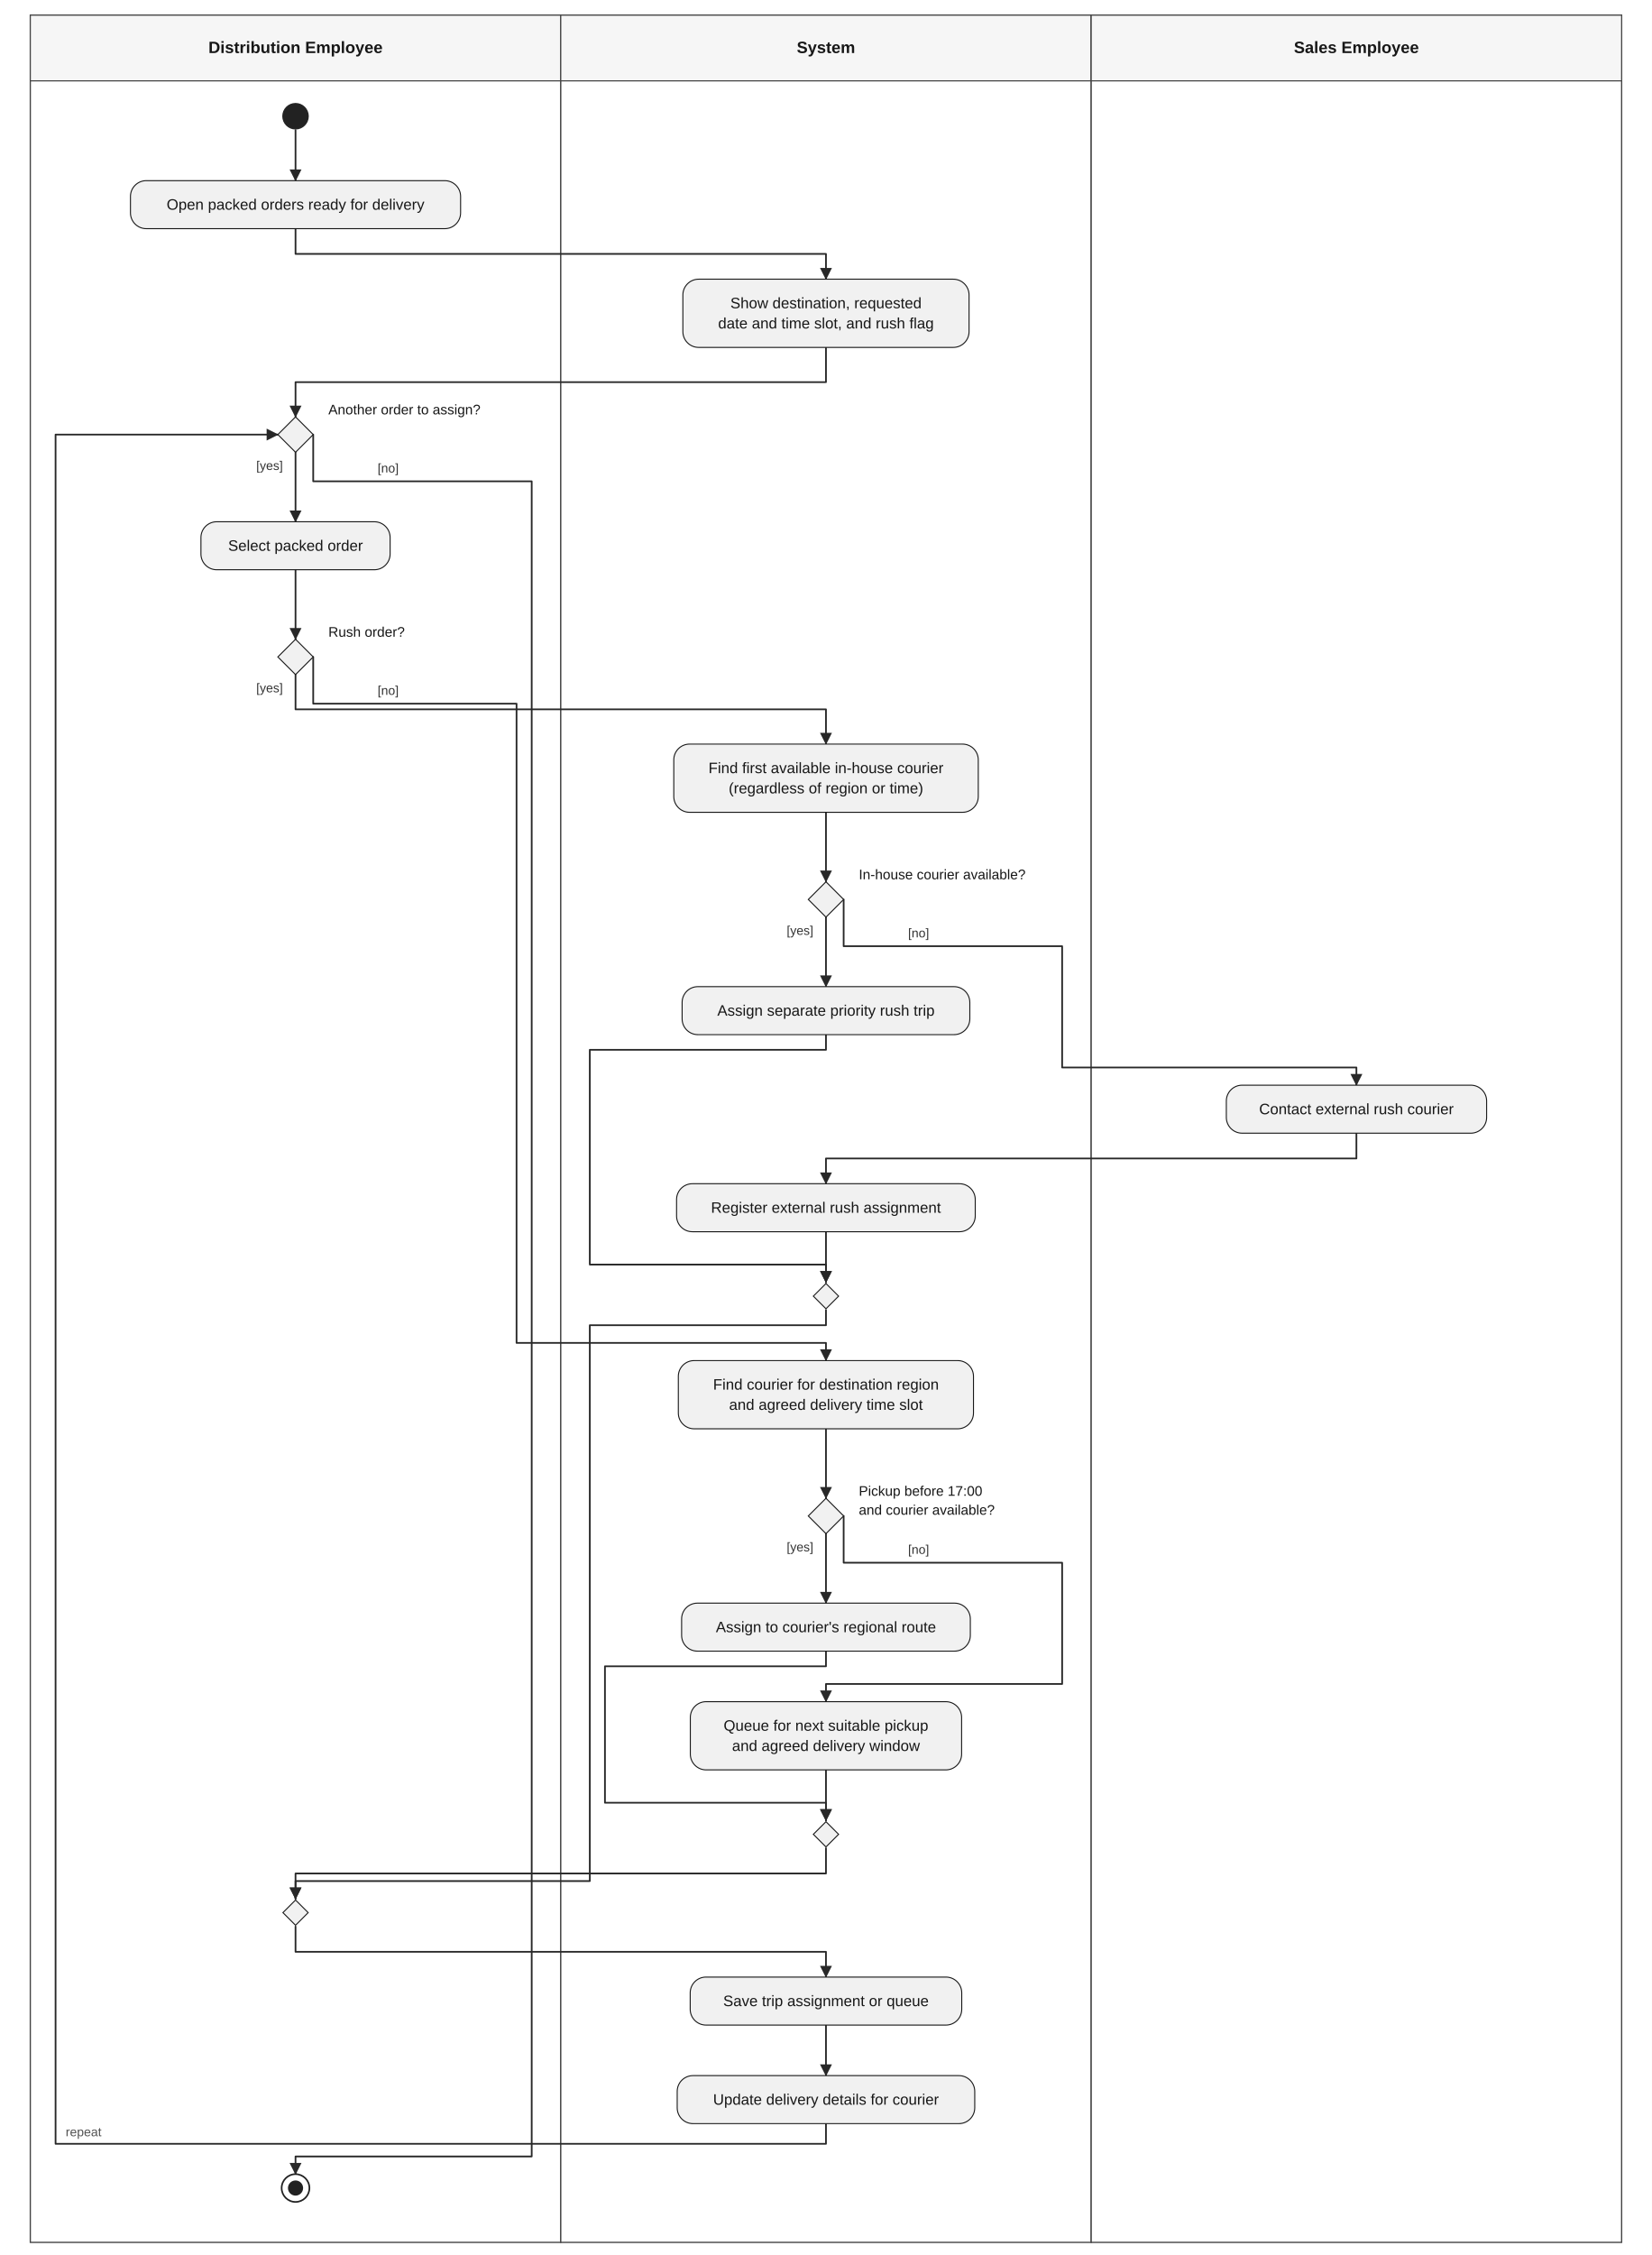
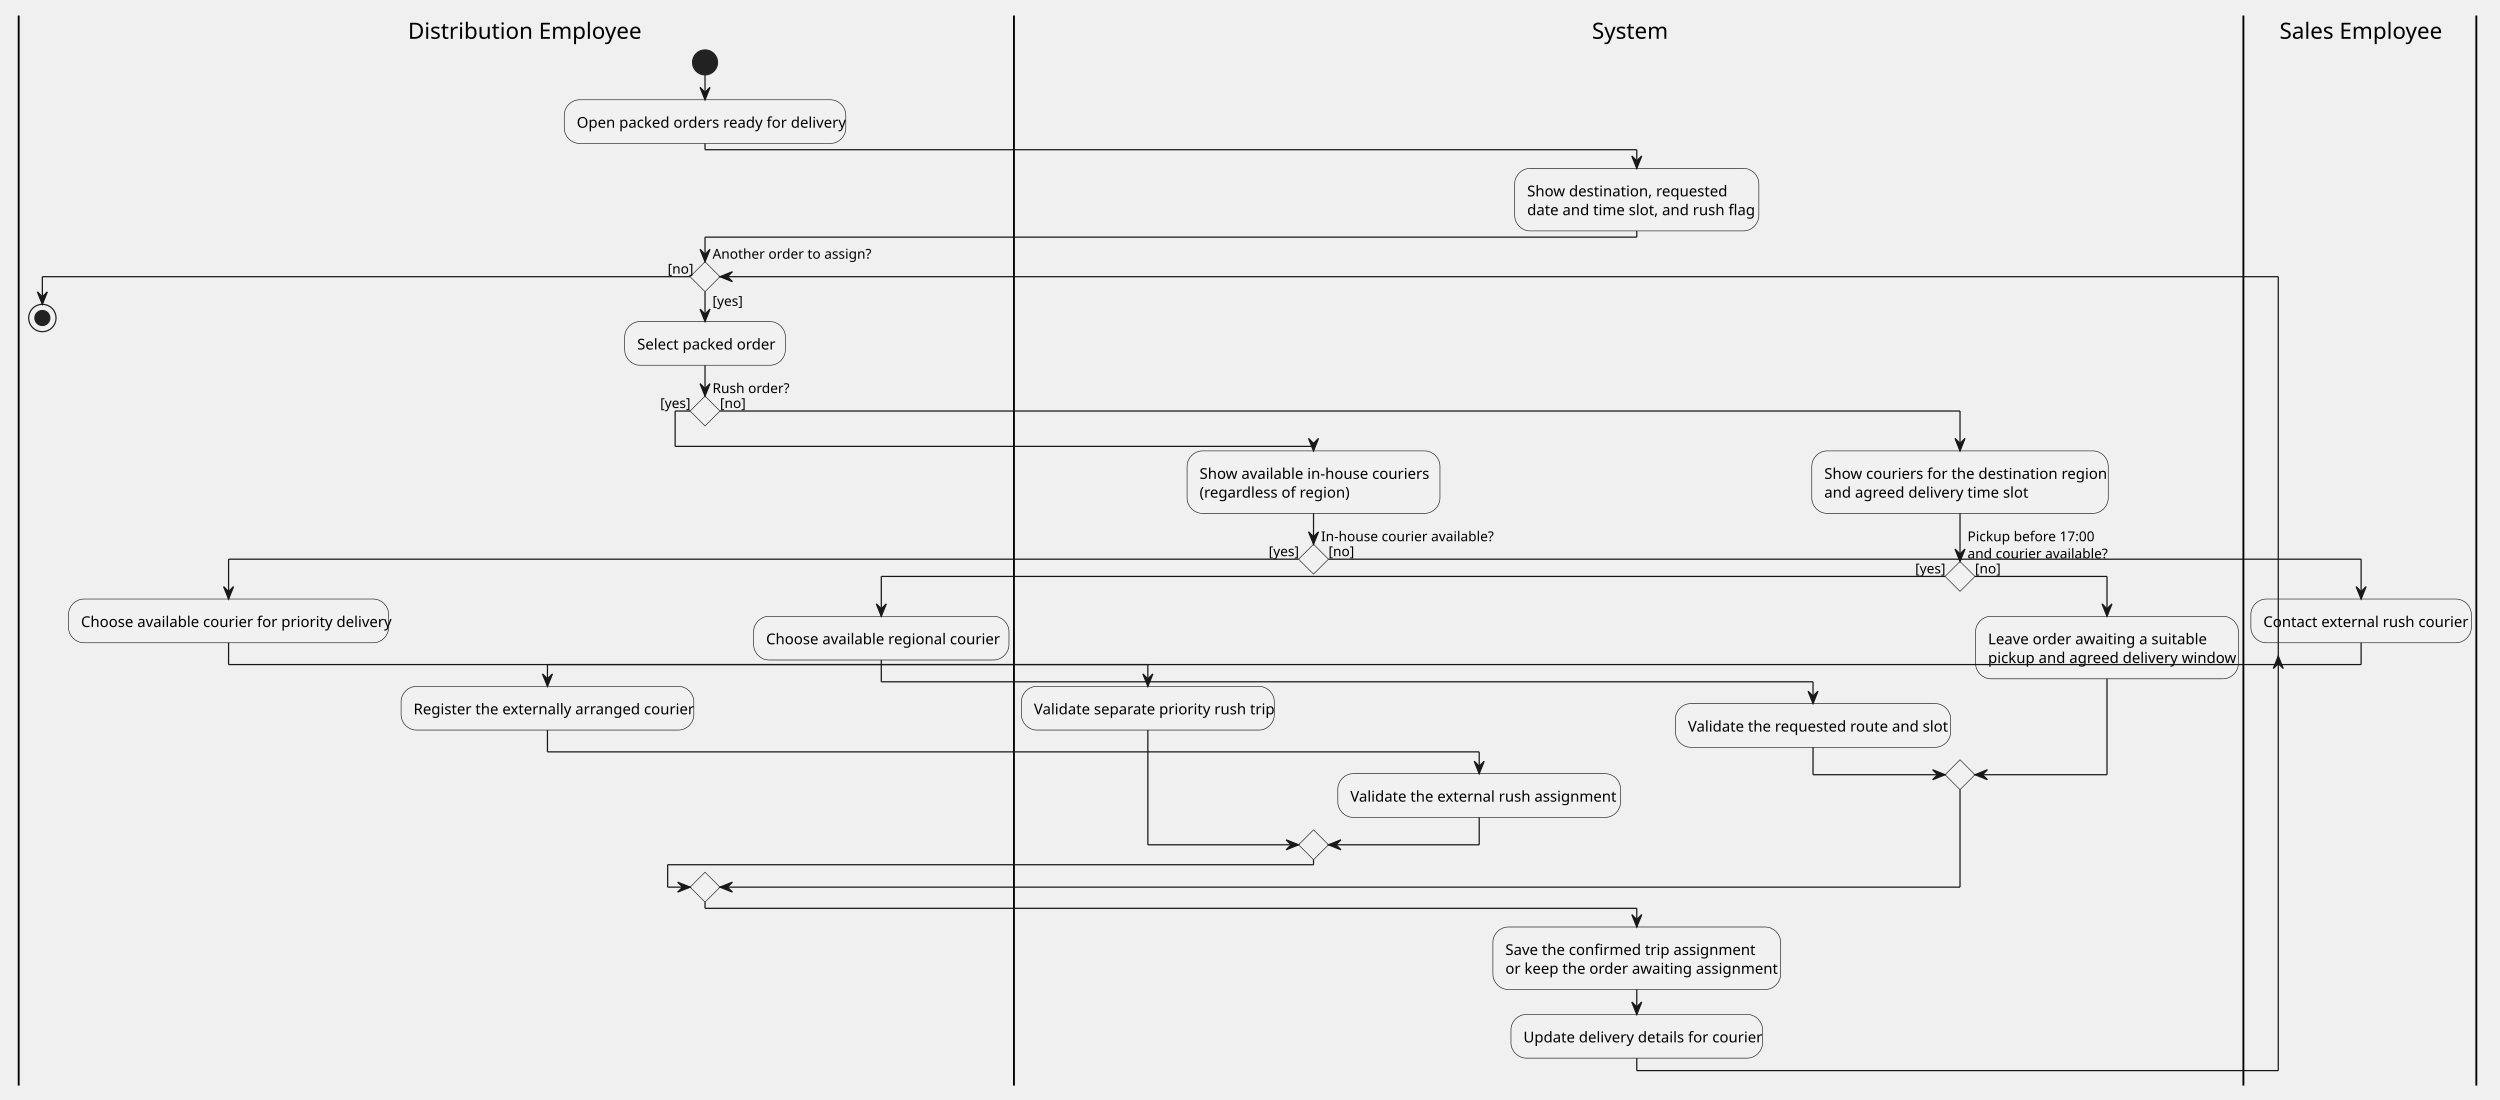
- <svg xmlns="http://www.w3.org/2000/svg" viewBox="0 0 1308.0 1785.0" width="1308.0px" height="1785.0px" role="img" aria-label="AD26 Assign delivery trips">
-   <defs>
-     <marker id="arrow" viewBox="0 0 10 10" refX="9.4" refY="5" markerWidth="7" markerHeight="7" orient="auto-start-reverse">
-       <path d="M 0 0 L 10 5 L 0 10 z" fill="#282828" />
-     </marker>
-   </defs>
-   <rect x="0" y="0" width="1308.0" height="1785.0" fill="#fff" />
-   <g id="swimlanes">
-     <rect x="24.0" y="12.0" width="420.0" height="1763.0" rx="0" fill="#fff" stroke="#444" stroke-width="1" />
-     <rect x="24.0" y="12.0" width="420.0" height="52.0" rx="0" fill="#F6F6F6" stroke="#444" stroke-width="0.9" />
-     <text x="234.0" y="42.0" fill="#171717" font-size="13" font-family="Arial, Liberation Sans, sans-serif" font-weight="bold" text-anchor="middle">Distribution Employee</text>
-     <rect x="444.0" y="12.0" width="420.0" height="1763.0" rx="0" fill="#fff" stroke="#444" stroke-width="1" />
-     <rect x="444.0" y="12.0" width="420.0" height="52.0" rx="0" fill="#F6F6F6" stroke="#444" stroke-width="0.9" />
-     <text x="654.0" y="42.0" fill="#171717" font-size="13" font-family="Arial, Liberation Sans, sans-serif" font-weight="bold" text-anchor="middle">System</text>
-     <rect x="864.0" y="12.0" width="420.0" height="1763.0" rx="0" fill="#fff" stroke="#444" stroke-width="1" />
-     <rect x="864.0" y="12.0" width="420.0" height="52.0" rx="0" fill="#F6F6F6" stroke="#444" stroke-width="0.9" />
-     <text x="1074.0" y="42.0" fill="#171717" font-size="13" font-family="Arial, Liberation Sans, sans-serif" font-weight="bold" text-anchor="middle">Sales Employee</text>
-   </g>
-   <g id="flows">
-     <path d="M234.0,103.0 L234.0,143.0" fill="none" stroke="#282828" stroke-width="1.35" stroke-linejoin="round" stroke-linecap="round" marker-end="url(#arrow)" />
-     <path d="M234.0,181.0 L234.0,201.0 L654.0,201.0 L654.0,221.0" fill="none" stroke="#282828" stroke-width="1.35" stroke-linejoin="round" stroke-linecap="round" marker-end="url(#arrow)" />
-     <path d="M654.0,275.0 L654.0,302.5 L234.0,302.5 L234.0,330.0" fill="none" stroke="#282828" stroke-width="1.35" stroke-linejoin="round" stroke-linecap="round" marker-end="url(#arrow)" />
-     <path d="M234.0,358.0 L234.0,413.0" fill="none" stroke="#282828" stroke-width="1.35" stroke-linejoin="round" stroke-linecap="round" marker-end="url(#arrow)" />
-     <text x="224.0" y="372.0" fill="#333" font-size="10" font-family="Arial, Liberation Sans, sans-serif" font-weight="normal" text-anchor="end">[yes]</text>
-     <path d="M234.0,451.0 L234.0,506.0" fill="none" stroke="#282828" stroke-width="1.35" stroke-linejoin="round" stroke-linecap="round" marker-end="url(#arrow)" />
-     <path d="M234.0,534.0 L234.0,561.5 L654.0,561.5 L654.0,589.0" fill="none" stroke="#282828" stroke-width="1.35" stroke-linejoin="round" stroke-linecap="round" marker-end="url(#arrow)" />
-     <text x="224.0" y="548.0" fill="#333" font-size="10" font-family="Arial, Liberation Sans, sans-serif" font-weight="normal" text-anchor="end">[yes]</text>
-     <path d="M654.0,643.0 L654.0,698.0" fill="none" stroke="#282828" stroke-width="1.35" stroke-linejoin="round" stroke-linecap="round" marker-end="url(#arrow)" />
-     <path d="M654.0,726.0 L654.0,781.0" fill="none" stroke="#282828" stroke-width="1.35" stroke-linejoin="round" stroke-linecap="round" marker-end="url(#arrow)" />
-     <text x="644.0" y="740.0" fill="#333" font-size="10" font-family="Arial, Liberation Sans, sans-serif" font-weight="normal" text-anchor="end">[yes]</text>
-     <path d="M668.0,712.0 L668.0,749.0 L841.0,749.0 L841.0,845.0 L1074.0,845.0 L1074.0,859.0" fill="none" stroke="#282828" stroke-width="1.35" stroke-linejoin="round" stroke-linecap="round" marker-end="url(#arrow)" />
-     <text x="719.0" y="742.0" fill="#333" font-size="10" font-family="Arial, Liberation Sans, sans-serif" font-weight="normal" text-anchor="start">[no]</text>
-     <path d="M1074.0,897.0 L1074.0,917.0 L654.0,917.0 L654.0,937.0" fill="none" stroke="#282828" stroke-width="1.35" stroke-linejoin="round" stroke-linecap="round" marker-end="url(#arrow)" />
-     <path d="M654.0,819.0 L654.0,831.0 L467.0,831.0 L467.0,1001.0 L654.0,1001.0 L654.0,1015.0" fill="none" stroke="#282828" stroke-width="1.35" stroke-linejoin="round" stroke-linecap="round" marker-end="url(#arrow)" />
-     <path d="M654.0,975.0 L654.0,1015.0" fill="none" stroke="#282828" stroke-width="1.35" stroke-linejoin="round" stroke-linecap="round" marker-end="url(#arrow)" />
-     <path d="M248.0,520.0 L248.0,557.0 L409.0,557.0 L409.0,1063.0 L654.0,1063.0 L654.0,1077.0" fill="none" stroke="#282828" stroke-width="1.35" stroke-linejoin="round" stroke-linecap="round" marker-end="url(#arrow)" />
-     <text x="299.0" y="550.0" fill="#333" font-size="10" font-family="Arial, Liberation Sans, sans-serif" font-weight="normal" text-anchor="start">[no]</text>
-     <path d="M654.0,1131.0 L654.0,1186.0" fill="none" stroke="#282828" stroke-width="1.35" stroke-linejoin="round" stroke-linecap="round" marker-end="url(#arrow)" />
-     <path d="M654.0,1214.0 L654.0,1269.0" fill="none" stroke="#282828" stroke-width="1.35" stroke-linejoin="round" stroke-linecap="round" marker-end="url(#arrow)" />
-     <text x="644.0" y="1228.0" fill="#333" font-size="10" font-family="Arial, Liberation Sans, sans-serif" font-weight="normal" text-anchor="end">[yes]</text>
-     <path d="M668.0,1200.0 L668.0,1237.0 L841.0,1237.0 L841.0,1333.0 L654.0,1333.0 L654.0,1347.0" fill="none" stroke="#282828" stroke-width="1.35" stroke-linejoin="round" stroke-linecap="round" marker-end="url(#arrow)" />
-     <text x="719.0" y="1230.0" fill="#333" font-size="10" font-family="Arial, Liberation Sans, sans-serif" font-weight="normal" text-anchor="start">[no]</text>
-     <path d="M654.0,1307.0 L654.0,1319.0 L479.0,1319.0 L479.0,1427.0 L654.0,1427.0 L654.0,1441.0" fill="none" stroke="#282828" stroke-width="1.35" stroke-linejoin="round" stroke-linecap="round" marker-end="url(#arrow)" />
-     <path d="M654.0,1401.0 L654.0,1441.0" fill="none" stroke="#282828" stroke-width="1.35" stroke-linejoin="round" stroke-linecap="round" marker-end="url(#arrow)" />
-     <path d="M654.0,1037.0 L654.0,1049.0 L467.0,1049.0 L467.0,1489.0 L234.0,1489.0 L234.0,1503.0" fill="none" stroke="#282828" stroke-width="1.35" stroke-linejoin="round" stroke-linecap="round" marker-end="url(#arrow)" />
-     <path d="M654.0,1463.0 L654.0,1483.0 L234.0,1483.0 L234.0,1503.0" fill="none" stroke="#282828" stroke-width="1.35" stroke-linejoin="round" stroke-linecap="round" marker-end="url(#arrow)" />
-     <path d="M234.0,1525.0 L234.0,1545.0 L654.0,1545.0 L654.0,1565.0" fill="none" stroke="#282828" stroke-width="1.35" stroke-linejoin="round" stroke-linecap="round" marker-end="url(#arrow)" />
-     <path d="M654.0,1603.0 L654.0,1643.0" fill="none" stroke="#282828" stroke-width="1.35" stroke-linejoin="round" stroke-linecap="round" marker-end="url(#arrow)" />
-     <path d="M654.0,1681.0 L654.0,1697.0 L44.0,1697.0 L44.0,344.0 L220.0,344.0" fill="none" stroke="#282828" stroke-width="1.35" stroke-linejoin="round" stroke-linecap="round" marker-end="url(#arrow)" />
-     <text x="52.0" y="1691.0" fill="#535353" font-size="10" font-family="Arial, Liberation Sans, sans-serif" font-weight="normal" text-anchor="start">repeat</text>
-     <path d="M248.0,344.0 L248.0,381.0 L421.0,381.0 L421.0,1707.0 L234.0,1707.0 L234.0,1721.0" fill="none" stroke="#282828" stroke-width="1.35" stroke-linejoin="round" stroke-linecap="round" marker-end="url(#arrow)" />
-     <text x="299.0" y="374.0" fill="#333" font-size="10" font-family="Arial, Liberation Sans, sans-serif" font-weight="normal" text-anchor="start">[no]</text>
-   </g>
-   <g id="activities">
-     <circle cx="234.0" cy="92.0" r="10" fill="#222" stroke="#222" stroke-width="1" />
-     <rect x="103.3" y="143.0" width="261.4" height="38.0" rx="12.5" fill="#F1F1F1" stroke="#181818" stroke-width="0.8" />
-     <text x="234.0" y="166.0" fill="#171717" font-size="12" font-family="Arial, Liberation Sans, sans-serif" font-weight="normal" text-anchor="middle">Open packed orders ready for delivery</text>
-     <rect x="540.7" y="221.0" width="226.6" height="54.0" rx="12.5" fill="#F1F1F1" stroke="#181818" stroke-width="0.8" />
-     <text x="654.0" y="244.0" fill="#171717" font-size="12" font-family="Arial, Liberation Sans, sans-serif" font-weight="normal" text-anchor="middle">Show destination, requested</text>
-     <text x="654.0" y="260.0" fill="#171717" font-size="12" font-family="Arial, Liberation Sans, sans-serif" font-weight="normal" text-anchor="middle">date and time slot, and rush flag</text>
-     <polygon points="234.0,330.0 248.0,344.0 234.0,358.0 220.0,344.0" fill="#F1F1F1" stroke="#181818" stroke-width="0.8" />
-     <text x="260.0" y="328.0" fill="#171717" font-size="11" font-family="Arial, Liberation Sans, sans-serif" font-weight="normal" text-anchor="start">Another order to assign?</text>
-     <rect x="159.1" y="413.0" width="149.8" height="38.0" rx="12.5" fill="#F1F1F1" stroke="#181818" stroke-width="0.8" />
-     <text x="234.0" y="436.0" fill="#171717" font-size="12" font-family="Arial, Liberation Sans, sans-serif" font-weight="normal" text-anchor="middle">Select packed order</text>
-     <polygon points="234.0,506.0 248.0,520.0 234.0,534.0 220.0,520.0" fill="#F1F1F1" stroke="#181818" stroke-width="0.8" />
-     <text x="260.0" y="504.0" fill="#171717" font-size="11" font-family="Arial, Liberation Sans, sans-serif" font-weight="normal" text-anchor="start">Rush order?</text>
-     <rect x="533.5" y="589.0" width="241.1" height="54.0" rx="12.5" fill="#F1F1F1" stroke="#181818" stroke-width="0.8" />
-     <text x="654.0" y="612.0" fill="#171717" font-size="12" font-family="Arial, Liberation Sans, sans-serif" font-weight="normal" text-anchor="middle">Find first available in-house courier</text>
-     <text x="654.0" y="628.0" fill="#171717" font-size="12" font-family="Arial, Liberation Sans, sans-serif" font-weight="normal" text-anchor="middle">(regardless of region or time)</text>
-     <polygon points="654.0,698.0 668.0,712.0 654.0,726.0 640.0,712.0" fill="#F1F1F1" stroke="#181818" stroke-width="0.8" />
-     <text x="680.0" y="696.0" fill="#171717" font-size="11" font-family="Arial, Liberation Sans, sans-serif" font-weight="normal" text-anchor="start">In-house courier available?</text>
-     <rect x="540.1" y="781.0" width="227.8" height="38.0" rx="12.5" fill="#F1F1F1" stroke="#181818" stroke-width="0.8" />
-     <text x="654.0" y="804.0" fill="#171717" font-size="12" font-family="Arial, Liberation Sans, sans-serif" font-weight="normal" text-anchor="middle">Assign separate priority rush trip</text>
-     <rect x="971.0" y="859.0" width="206.1" height="38.0" rx="12.5" fill="#F1F1F1" stroke="#181818" stroke-width="0.8" />
-     <text x="1074.0" y="882.0" fill="#171717" font-size="12" font-family="Arial, Liberation Sans, sans-serif" font-weight="normal" text-anchor="middle">Contact external rush courier</text>
-     <rect x="535.7" y="937.0" width="236.5" height="38.0" rx="12.5" fill="#F1F1F1" stroke="#181818" stroke-width="0.8" />
-     <text x="654.0" y="960.0" fill="#171717" font-size="12" font-family="Arial, Liberation Sans, sans-serif" font-weight="normal" text-anchor="middle">Register external rush assignment</text>
-     <polygon points="654.0,1016.0 664.0,1026.0 654.0,1036.0 644.0,1026.0" fill="#F1F1F1" stroke="#181818" stroke-width="0.8" />
-     <rect x="537.1" y="1077.0" width="233.7" height="54.0" rx="12.5" fill="#F1F1F1" stroke="#181818" stroke-width="0.8" />
-     <text x="654.0" y="1100.0" fill="#171717" font-size="12" font-family="Arial, Liberation Sans, sans-serif" font-weight="normal" text-anchor="middle">Find courier for destination region</text>
-     <text x="654.0" y="1116.0" fill="#171717" font-size="12" font-family="Arial, Liberation Sans, sans-serif" font-weight="normal" text-anchor="middle">and agreed delivery time slot</text>
-     <polygon points="654.0,1186.0 668.0,1200.0 654.0,1214.0 640.0,1200.0" fill="#F1F1F1" stroke="#181818" stroke-width="0.8" />
-     <text x="680.0" y="1184.0" fill="#171717" font-size="11" font-family="Arial, Liberation Sans, sans-serif" font-weight="normal" text-anchor="start">Pickup before 17:00</text>
-     <text x="680.0" y="1199.0" fill="#171717" font-size="11" font-family="Arial, Liberation Sans, sans-serif" font-weight="normal" text-anchor="start">and courier available?</text>
-     <rect x="539.7" y="1269.0" width="228.6" height="38.0" rx="12.5" fill="#F1F1F1" stroke="#181818" stroke-width="0.8" />
-     <text x="654.0" y="1292.0" fill="#171717" font-size="12" font-family="Arial, Liberation Sans, sans-serif" font-weight="normal" text-anchor="middle">Assign to courier's regional route</text>
-     <rect x="546.6" y="1347.0" width="214.8" height="54.0" rx="12.5" fill="#F1F1F1" stroke="#181818" stroke-width="0.8" />
-     <text x="654.0" y="1370.0" fill="#171717" font-size="12" font-family="Arial, Liberation Sans, sans-serif" font-weight="normal" text-anchor="middle">Queue for next suitable pickup</text>
-     <text x="654.0" y="1386.0" fill="#171717" font-size="12" font-family="Arial, Liberation Sans, sans-serif" font-weight="normal" text-anchor="middle">and agreed delivery window</text>
-     <polygon points="654.0,1442.0 664.0,1452.0 654.0,1462.0 644.0,1452.0" fill="#F1F1F1" stroke="#181818" stroke-width="0.8" />
-     <polygon points="234.0,1504.0 244.0,1514.0 234.0,1524.0 224.0,1514.0" fill="#F1F1F1" stroke="#181818" stroke-width="0.8" />
-     <rect x="546.5" y="1565.0" width="215.0" height="38.0" rx="12.5" fill="#F1F1F1" stroke="#181818" stroke-width="0.8" />
-     <text x="654.0" y="1588.0" fill="#171717" font-size="12" font-family="Arial, Liberation Sans, sans-serif" font-weight="normal" text-anchor="middle">Save trip assignment or queue</text>
-     <rect x="536.2" y="1643.0" width="235.6" height="38.0" rx="12.5" fill="#F1F1F1" stroke="#181818" stroke-width="0.8" />
-     <text x="654.0" y="1666.0" fill="#171717" font-size="12" font-family="Arial, Liberation Sans, sans-serif" font-weight="normal" text-anchor="middle">Update delivery details for courier</text>
-     <circle cx="234.0" cy="1732.0" r="11" fill="#fff" stroke="#222" stroke-width="1.3" />
-     <circle cx="234.0" cy="1732.0" r="6" fill="#222" />
+ <svg xmlns="http://www.w3.org/2000/svg" contentStyleType="text/css" height="883px" preserveAspectRatio="none" style="width:2007px;height:883px;background:#FFFFFF;" version="1.1" viewBox="0 0 2007 883" width="2007px" zoomAndPan="magnify">
+   <defs />
+   <g>
+     <rect fill="none" height="22.641" style="stroke:none;stroke-width:1.0;" width="1974.5" x="15" y="12.455" />
+     <ellipse cx="566" cy="50.096" fill="#222222" rx="10" ry="10" style="stroke:#222222;stroke-width:1.0;" />
+     <rect fill="#F1F1F1" height="35.094" rx="12.5" ry="12.5" style="stroke:#181818;stroke-width:0.5;" width="226" x="453" y="80.096" />
+     <text fill="#000000" font-family="sans-serif" font-size="12" lengthAdjust="spacing" textLength="206" x="463" y="102.553">Open packed orders ready for delivery</text>
+     <rect fill="#F1F1F1" height="35.094" rx="12.5" ry="12.5" style="stroke:#181818;stroke-width:0.5;" width="129" x="501.5" y="258.13" />
+     <text fill="#000000" font-family="sans-serif" font-size="12" lengthAdjust="spacing" textLength="109" x="511.5" y="280.587">Select packed order</text>
+     <polygon fill="#F1F1F1" points="566,317.977,578,329.977,566,341.977,554,329.977,566,317.977" style="stroke:#181818;stroke-width:0.5;" />
+     <text fill="#000000" font-family="sans-serif" font-size="11" lengthAdjust="spacing" textLength="60" x="572" y="315.56">Rush order?</text>
+     <text fill="#000000" font-family="sans-serif" font-size="11" lengthAdjust="spacing" textLength="24" x="530" y="327.56">[yes]</text>
+     <text fill="#000000" font-family="sans-serif" font-size="11" lengthAdjust="spacing" textLength="18" x="578" y="327.56">[no]</text>
+     <rect fill="#F1F1F1" height="35.094" rx="12.5" ry="12.5" style="stroke:#181818;stroke-width:0.5;" width="257" x="55" y="480.917" />
+     <text fill="#000000" font-family="sans-serif" font-size="12" lengthAdjust="spacing" textLength="237" x="65" y="503.374">Choose available courier for priority delivery</text>
+     <rect fill="#F1F1F1" height="35.094" rx="12.5" ry="12.5" style="stroke:#181818;stroke-width:0.5;" width="235" x="322" y="551.011" />
+     <text fill="#000000" font-family="sans-serif" font-size="12" lengthAdjust="spacing" textLength="215" x="332" y="573.468">Register the externally arranged courier</text>
+     <rect fill="#F1F1F1" height="35.094" rx="12.5" ry="12.5" style="stroke:#181818;stroke-width:0.5;" width="205" x="605" y="494.753" />
+     <text fill="#000000" font-family="sans-serif" font-size="12" lengthAdjust="spacing" textLength="185" x="615" y="517.21">Choose available regional courier</text>
+     <polygon fill="#F1F1F1" points="566,700.198,578,712.198,566,724.198,554,712.198,566,700.198" style="stroke:#181818;stroke-width:0.5;" />
+     <polygon fill="#F1F1F1" points="566,210.13,578,222.13,566,234.13,554,222.13,566,210.13" style="stroke:#181818;stroke-width:0.5;" />
+     <text fill="#000000" font-family="sans-serif" font-size="11" lengthAdjust="spacing" textLength="121" x="572" y="207.713">Another order to assign?</text>
+     <text fill="#000000" font-family="sans-serif" font-size="11" lengthAdjust="spacing" textLength="24" x="572" y="245.549">[yes]</text>
+     <text fill="#000000" font-family="sans-serif" font-size="11" lengthAdjust="spacing" textLength="18" x="536" y="219.713">[no]</text>
+     <ellipse cx="34" cy="255.294" fill="none" rx="11" ry="11" style="stroke:#222222;stroke-width:1.0;" />
+     <ellipse cx="34" cy="255.294" fill="#222222" rx="6" ry="6" style="stroke:#222222;stroke-width:1.0;" />
+     <line style="stroke:#000000;stroke-width:1.5;" x1="15" x2="15" y1="12.455" y2="871.48" />
+     <rect fill="#F1F1F1" height="50.188" rx="12.5" ry="12.5" style="stroke:#181818;stroke-width:0.5;" width="196" x="1216" y="135.19" />
+     <text fill="#000000" font-family="sans-serif" font-size="12" lengthAdjust="spacing" textLength="157" x="1226" y="157.647">Show destination, requested</text>
+     <text fill="#000000" font-family="sans-serif" font-size="12" lengthAdjust="spacing" textLength="176" x="1226" y="172.74">date and time slot, and rush flag</text>
+     <rect fill="#F1F1F1" height="50.188" rx="12.5" ry="12.5" style="stroke:#181818;stroke-width:0.5;" width="203" x="953" y="361.977" />
+     <text fill="#000000" font-family="sans-serif" font-size="12" lengthAdjust="spacing" textLength="183" x="963" y="384.434">Show available in-house couriers</text>
+     <text fill="#000000" font-family="sans-serif" font-size="12" lengthAdjust="spacing" textLength="119" x="963" y="399.527">(regardless of region)</text>
+     <polygon fill="#F1F1F1" points="1054.5,436.917,1066.5,448.917,1054.5,460.917,1042.5,448.917,1054.5,436.917" style="stroke:#181818;stroke-width:0.5;" />
+     <text fill="#000000" font-family="sans-serif" font-size="11" lengthAdjust="spacing" textLength="130" x="1060.5" y="434.5">In-house courier available?</text>
+     <text fill="#000000" font-family="sans-serif" font-size="11" lengthAdjust="spacing" textLength="24" x="1018.5" y="446.5">[yes]</text>
+     <text fill="#000000" font-family="sans-serif" font-size="11" lengthAdjust="spacing" textLength="18" x="1066.5" y="446.5">[no]</text>
+     <rect fill="#F1F1F1" height="35.094" rx="12.5" ry="12.5" style="stroke:#181818;stroke-width:0.5;" width="203" x="820" y="551.011" />
+     <text fill="#000000" font-family="sans-serif" font-size="12" lengthAdjust="spacing" textLength="183" x="830" y="573.468">Validate separate priority rush trip</text>
+     <rect fill="#F1F1F1" height="35.094" rx="12.5" ry="12.5" style="stroke:#181818;stroke-width:0.5;" width="227" x="1074" y="621.105" />
+     <text fill="#000000" font-family="sans-serif" font-size="12" lengthAdjust="spacing" textLength="207" x="1084" y="643.562">Validate the external rush assignment</text>
+     <polygon fill="#F1F1F1" points="1054.5,666.198,1066.5,678.198,1054.5,690.198,1042.5,678.198,1054.5,666.198" style="stroke:#181818;stroke-width:0.5;" />
+     <rect fill="#F1F1F1" height="50.188" rx="12.5" ry="12.5" style="stroke:#181818;stroke-width:0.5;" width="238" x="1454.5" y="361.977" />
+     <text fill="#000000" font-family="sans-serif" font-size="12" lengthAdjust="spacing" textLength="218" x="1464.5" y="384.434">Show couriers for the destination region</text>
+     <text fill="#000000" font-family="sans-serif" font-size="12" lengthAdjust="spacing" textLength="157" x="1464.5" y="399.527">and agreed delivery time slot</text>
+     <polygon fill="#F1F1F1" points="1573.5,450.753,1585.5,462.753,1573.5,474.753,1561.5,462.753,1573.5,450.753" style="stroke:#181818;stroke-width:0.5;" />
+     <text fill="#000000" font-family="sans-serif" font-size="11" lengthAdjust="spacing" textLength="96" x="1579.5" y="434.5">Pickup before 17:00</text>
+     <text fill="#000000" font-family="sans-serif" font-size="11" lengthAdjust="spacing" textLength="106" x="1579.5" y="448.336">and courier available?</text>
+     <text fill="#000000" font-family="sans-serif" font-size="11" lengthAdjust="spacing" textLength="24" x="1537.5" y="460.336">[yes]</text>
+     <text fill="#000000" font-family="sans-serif" font-size="11" lengthAdjust="spacing" textLength="18" x="1585.5" y="460.336">[no]</text>
+     <rect fill="#F1F1F1" height="35.094" rx="12.5" ry="12.5" style="stroke:#181818;stroke-width:0.5;" width="221" x="1345" y="564.847" />
+     <text fill="#000000" font-family="sans-serif" font-size="12" lengthAdjust="spacing" textLength="201" x="1355" y="587.304">Validate the requested route and slot</text>
+     <rect fill="#F1F1F1" height="50.188" rx="12.5" ry="12.5" style="stroke:#181818;stroke-width:0.5;" width="211" x="1586" y="494.753" />
+     <text fill="#000000" font-family="sans-serif" font-size="12" lengthAdjust="spacing" textLength="171" x="1596" y="517.21">Leave order awaiting a suitable</text>
+     <text fill="#000000" font-family="sans-serif" font-size="12" lengthAdjust="spacing" textLength="191" x="1596" y="532.304">pickup and agreed delivery window</text>
+     <polygon fill="#F1F1F1" points="1573.5,609.94,1585.5,621.94,1573.5,633.94,1561.5,621.94,1573.5,609.94" style="stroke:#181818;stroke-width:0.5;" />
+     <rect fill="#F1F1F1" height="50.188" rx="12.5" ry="12.5" style="stroke:#181818;stroke-width:0.5;" width="231" x="1198.5" y="744.198" />
+     <text fill="#000000" font-family="sans-serif" font-size="12" lengthAdjust="spacing" textLength="194" x="1208.5" y="766.655">Save the confirmed trip assignment</text>
+     <text fill="#000000" font-family="sans-serif" font-size="12" lengthAdjust="spacing" textLength="211" x="1208.5" y="781.749">or keep the order awaiting assignment</text>
+     <rect fill="#F1F1F1" height="35.094" rx="12.5" ry="12.5" style="stroke:#181818;stroke-width:0.5;" width="202" x="1213" y="814.386" />
+     <text fill="#000000" font-family="sans-serif" font-size="12" lengthAdjust="spacing" textLength="182" x="1223" y="836.843">Update delivery details for courier</text>
+     <line style="stroke:#000000;stroke-width:1.5;" x1="814" x2="814" y1="12.455" y2="871.48" />
+     <rect fill="#F1F1F1" height="35.094" rx="12.5" ry="12.5" style="stroke:#181818;stroke-width:0.5;" width="177" x="1807" y="480.917" />
+     <text fill="#000000" font-family="sans-serif" font-size="12" lengthAdjust="spacing" textLength="157" x="1817" y="503.374">Contact external rush courier</text>
+     <line style="stroke:#000000;stroke-width:1.5;" x1="1801" x2="1801" y1="12.455" y2="871.48" />
+     <line style="stroke:#000000;stroke-width:1.5;" x1="1988" x2="1988" y1="12.455" y2="871.48" />
+     <polygon fill="#181818" points="1825,536.722,1829,526.722,1833,536.722,1829,532.722" style="stroke:#181818;stroke-width:1.0;" />
+     <line style="stroke:#181818;stroke-width:1.0;" x1="566" x2="566" y1="60.096" y2="80.096" />
+     <polygon fill="#181818" points="562,70.096,566,80.096,570,70.096,566,74.096" style="stroke:#181818;stroke-width:1.0;" />
+     <line style="stroke:#181818;stroke-width:1.0;" x1="566" x2="566" y1="293.224" y2="317.977" />
+     <polygon fill="#181818" points="562,307.977,566,317.977,570,307.977,566,311.977" style="stroke:#181818;stroke-width:1.0;" />
+     <line style="stroke:#181818;stroke-width:1.0;" x1="566" x2="566" y1="234.13" y2="258.13" />
+     <polygon fill="#181818" points="562,248.13,566,258.13,570,248.13,566,252.13" style="stroke:#181818;stroke-width:1.0;" />
+     <line style="stroke:#181818;stroke-width:1.0;" x1="554" x2="34" y1="222.13" y2="222.13" />
+     <line style="stroke:#181818;stroke-width:1.0;" x1="34" x2="34" y1="222.13" y2="244.294" />
+     <polygon fill="#181818" points="30,234.294,34,244.294,38,234.294,34,238.294" style="stroke:#181818;stroke-width:1.0;" />
+     <line style="stroke:#181818;stroke-width:1.0;" x1="921.5" x2="921.5" y1="586.105" y2="678.198" />
+     <line style="stroke:#181818;stroke-width:1.0;" x1="921.5" x2="1042.5" y1="678.198" y2="678.198" />
+     <polygon fill="#181818" points="1032.5,674.198,1042.5,678.198,1032.5,682.198,1036.5,678.198" style="stroke:#181818;stroke-width:1.0;" />
+     <line style="stroke:#181818;stroke-width:1.0;" x1="1187.5" x2="1187.5" y1="656.198" y2="678.198" />
+     <line style="stroke:#181818;stroke-width:1.0;" x1="1187.5" x2="1066.5" y1="678.198" y2="678.198" />
+     <polygon fill="#181818" points="1076.5,674.198,1066.5,678.198,1076.5,682.198,1072.5,678.198" style="stroke:#181818;stroke-width:1.0;" />
+     <line style="stroke:#181818;stroke-width:1.0;" x1="1054.5" x2="1054.5" y1="412.164" y2="436.917" />
+     <polygon fill="#181818" points="1050.5,426.917,1054.5,436.917,1058.5,426.917,1054.5,430.917" style="stroke:#181818;stroke-width:1.0;" />
+     <line style="stroke:#181818;stroke-width:1.0;" x1="1585.5" x2="1691.5" y1="462.753" y2="462.753" />
+     <line style="stroke:#181818;stroke-width:1.0;" x1="1691.5" x2="1691.5" y1="462.753" y2="494.753" />
+     <polygon fill="#181818" points="1687.5,484.753,1691.5,494.753,1695.5,484.753,1691.5,488.753" style="stroke:#181818;stroke-width:1.0;" />
+     <line style="stroke:#181818;stroke-width:1.0;" x1="1455.5" x2="1455.5" y1="599.94" y2="621.94" />
+     <line style="stroke:#181818;stroke-width:1.0;" x1="1455.5" x2="1561.5" y1="621.94" y2="621.94" />
+     <polygon fill="#181818" points="1551.5,617.94,1561.5,621.94,1551.5,625.94,1555.5,621.94" style="stroke:#181818;stroke-width:1.0;" />
+     <line style="stroke:#181818;stroke-width:1.0;" x1="1691.5" x2="1691.5" y1="544.94" y2="621.94" />
+     <line style="stroke:#181818;stroke-width:1.0;" x1="1691.5" x2="1585.5" y1="621.94" y2="621.94" />
+     <polygon fill="#181818" points="1595.5,617.94,1585.5,621.94,1595.5,625.94,1591.5,621.94" style="stroke:#181818;stroke-width:1.0;" />
+     <line style="stroke:#181818;stroke-width:1.0;" x1="1573.5" x2="1573.5" y1="412.164" y2="450.753" />
+     <polygon fill="#181818" points="1569.5,440.753,1573.5,450.753,1577.5,440.753,1573.5,444.753" style="stroke:#181818;stroke-width:1.0;" />
+     <line style="stroke:#181818;stroke-width:1.0;" x1="1314" x2="1314" y1="794.386" y2="814.386" />
+     <polygon fill="#181818" points="1310,804.386,1314,814.386,1318,804.386,1314,808.386" style="stroke:#181818;stroke-width:1.0;" />
+     <line style="stroke:#181818;stroke-width:1.0;" x1="566" x2="566" y1="115.189" y2="120.189" />
+     <line style="stroke:#181818;stroke-width:1.0;" x1="566" x2="1314" y1="120.189" y2="120.189" />
+     <line style="stroke:#181818;stroke-width:1.0;" x1="1314" x2="1314" y1="120.189" y2="135.19" />
+     <polygon fill="#181818" points="1310,125.189,1314,135.19,1318,125.189,1314,129.19" style="stroke:#181818;stroke-width:1.0;" />
+     <line style="stroke:#181818;stroke-width:1.0;" x1="183.5" x2="183.5" y1="516.011" y2="533.511" />
+     <line style="stroke:#181818;stroke-width:1.0;" x1="183.5" x2="921.5" y1="533.511" y2="533.511" />
+     <line style="stroke:#181818;stroke-width:1.0;" x1="921.5" x2="921.5" y1="533.511" y2="551.011" />
+     <polygon fill="#181818" points="917.5,541.011,921.5,551.011,925.5,541.011,921.5,545.011" style="stroke:#181818;stroke-width:1.0;" />
+     <line style="stroke:#181818;stroke-width:1.0;" x1="1895.5" x2="1895.5" y1="516.011" y2="533.511" />
+     <line style="stroke:#181818;stroke-width:1.0;" x1="1895.5" x2="439.5" y1="533.511" y2="533.511" />
+     <line style="stroke:#181818;stroke-width:1.0;" x1="439.5" x2="439.5" y1="533.511" y2="551.011" />
+     <polygon fill="#181818" points="435.5,541.011,439.5,551.011,443.5,541.011,439.5,545.011" style="stroke:#181818;stroke-width:1.0;" />
+     <line style="stroke:#181818;stroke-width:1.0;" x1="439.5" x2="439.5" y1="586.105" y2="603.605" />
+     <line style="stroke:#181818;stroke-width:1.0;" x1="439.5" x2="1187.5" y1="603.605" y2="603.605" />
+     <line style="stroke:#181818;stroke-width:1.0;" x1="1187.5" x2="1187.5" y1="603.605" y2="621.105" />
+     <polygon fill="#181818" points="1183.5,611.105,1187.5,621.105,1191.5,611.105,1187.5,615.105" style="stroke:#181818;stroke-width:1.0;" />
+     <line style="stroke:#181818;stroke-width:1.0;" x1="1042.5" x2="183.5" y1="448.917" y2="448.917" />
+     <line style="stroke:#181818;stroke-width:1.0;" x1="183.5" x2="183.5" y1="448.917" y2="480.917" />
+     <polygon fill="#181818" points="179.5,470.917,183.5,480.917,187.5,470.917,183.5,474.917" style="stroke:#181818;stroke-width:1.0;" />
+     <line style="stroke:#181818;stroke-width:1.0;" x1="1066.5" x2="1895.5" y1="448.917" y2="448.917" />
+     <line style="stroke:#181818;stroke-width:1.0;" x1="1895.5" x2="1895.5" y1="448.917" y2="480.917" />
+     <polygon fill="#181818" points="1891.5,470.917,1895.5,480.917,1899.5,470.917,1895.5,474.917" style="stroke:#181818;stroke-width:1.0;" />
+     <line style="stroke:#181818;stroke-width:1.0;" x1="707.5" x2="707.5" y1="529.847" y2="547.347" />
+     <line style="stroke:#181818;stroke-width:1.0;" x1="707.5" x2="1455.5" y1="547.347" y2="547.347" />
+     <line style="stroke:#181818;stroke-width:1.0;" x1="1455.5" x2="1455.5" y1="547.347" y2="564.847" />
+     <polygon fill="#181818" points="1451.5,554.847,1455.5,564.847,1459.5,554.847,1455.5,558.847" style="stroke:#181818;stroke-width:1.0;" />
+     <line style="stroke:#181818;stroke-width:1.0;" x1="1561.5" x2="707.5" y1="462.753" y2="462.753" />
+     <line style="stroke:#181818;stroke-width:1.0;" x1="707.5" x2="707.5" y1="462.753" y2="494.753" />
+     <polygon fill="#181818" points="703.5,484.753,707.5,494.753,711.5,484.753,707.5,488.753" style="stroke:#181818;stroke-width:1.0;" />
+     <line style="stroke:#181818;stroke-width:1.0;" x1="554" x2="542" y1="329.977" y2="329.977" />
+     <line style="stroke:#181818;stroke-width:1.0;" x1="542" x2="542" y1="329.977" y2="358.353" />
+     <line style="stroke:#181818;stroke-width:1.0;" x1="542" x2="1054.5" y1="358.353" y2="358.353" />
+     <line style="stroke:#181818;stroke-width:1.0;" x1="1054.5" x2="1054.5" y1="358.353" y2="361.977" />
+     <polygon fill="#181818" points="1050.5,351.977,1054.5,361.977,1058.5,351.977,1054.5,355.977" style="stroke:#181818;stroke-width:1.0;" />
+     <line style="stroke:#181818;stroke-width:1.0;" x1="578" x2="1573.5" y1="329.977" y2="329.977" />
+     <line style="stroke:#181818;stroke-width:1.0;" x1="1573.5" x2="1573.5" y1="329.977" y2="361.977" />
+     <polygon fill="#181818" points="1569.5,351.977,1573.5,361.977,1577.5,351.977,1573.5,355.977" style="stroke:#181818;stroke-width:1.0;" />
+     <line style="stroke:#181818;stroke-width:1.0;" x1="1054.5" x2="1054.5" y1="690.198" y2="694.198" />
+     <line style="stroke:#181818;stroke-width:1.0;" x1="1054.5" x2="536" y1="694.198" y2="694.198" />
+     <line style="stroke:#181818;stroke-width:1.0;" x1="536" x2="536" y1="694.198" y2="712.198" />
+     <line style="stroke:#181818;stroke-width:1.0;" x1="536" x2="554" y1="712.198" y2="712.198" />
+     <polygon fill="#181818" points="544,708.198,554,712.198,544,716.198,548,712.198" style="stroke:#181818;stroke-width:1.0;" />
+     <line style="stroke:#181818;stroke-width:1.0;" x1="1573.5" x2="1573.5" y1="633.94" y2="712.198" />
+     <line style="stroke:#181818;stroke-width:1.0;" x1="1573.5" x2="578" y1="712.198" y2="712.198" />
+     <polygon fill="#181818" points="588,708.198,578,712.198,588,716.198,584,712.198" style="stroke:#181818;stroke-width:1.0;" />
+     <line style="stroke:#181818;stroke-width:1.0;" x1="566" x2="566" y1="724.198" y2="729.198" />
+     <line style="stroke:#181818;stroke-width:1.0;" x1="566" x2="1314" y1="729.198" y2="729.198" />
+     <line style="stroke:#181818;stroke-width:1.0;" x1="1314" x2="1314" y1="729.198" y2="744.198" />
+     <polygon fill="#181818" points="1310,734.198,1314,744.198,1318,734.198,1314,738.198" style="stroke:#181818;stroke-width:1.0;" />
+     <line style="stroke:#181818;stroke-width:1.0;" x1="1314" x2="1314" y1="849.48" y2="859.48" />
+     <line style="stroke:#181818;stroke-width:1.0;" x1="1314" x2="1829" y1="859.48" y2="859.48" />
+     <line style="stroke:#181818;stroke-width:1.0;" x1="1829" x2="1829" y1="222.13" y2="859.48" />
+     <line style="stroke:#181818;stroke-width:1.0;" x1="1829" x2="578" y1="222.13" y2="222.13" />
+     <polygon fill="#181818" points="588,218.13,578,222.13,588,226.13,584,222.13" style="stroke:#181818;stroke-width:1.0;" />
+     <line style="stroke:#181818;stroke-width:1.0;" x1="1314" x2="1314" y1="185.377" y2="190.377" />
+     <line style="stroke:#181818;stroke-width:1.0;" x1="1314" x2="566" y1="190.377" y2="190.377" />
+     <line style="stroke:#181818;stroke-width:1.0;" x1="566" x2="566" y1="190.377" y2="210.13" />
+     <polygon fill="#181818" points="562,200.13,566,210.13,570,200.13,566,204.13" style="stroke:#181818;stroke-width:1.0;" />
+     <text fill="#000000" font-family="sans-serif" font-size="18" lengthAdjust="spacing" textLength="174" x="327.5" y="31.141">Distribution Employee</text>
+     <text fill="#000000" font-family="sans-serif" font-size="18" lengthAdjust="spacing" textLength="59" x="1278" y="31.141">System</text>
+     <text fill="#000000" font-family="sans-serif" font-size="18" lengthAdjust="spacing" textLength="129" x="1830" y="31.141">Sales Employee</text>
  </g>
</svg>
